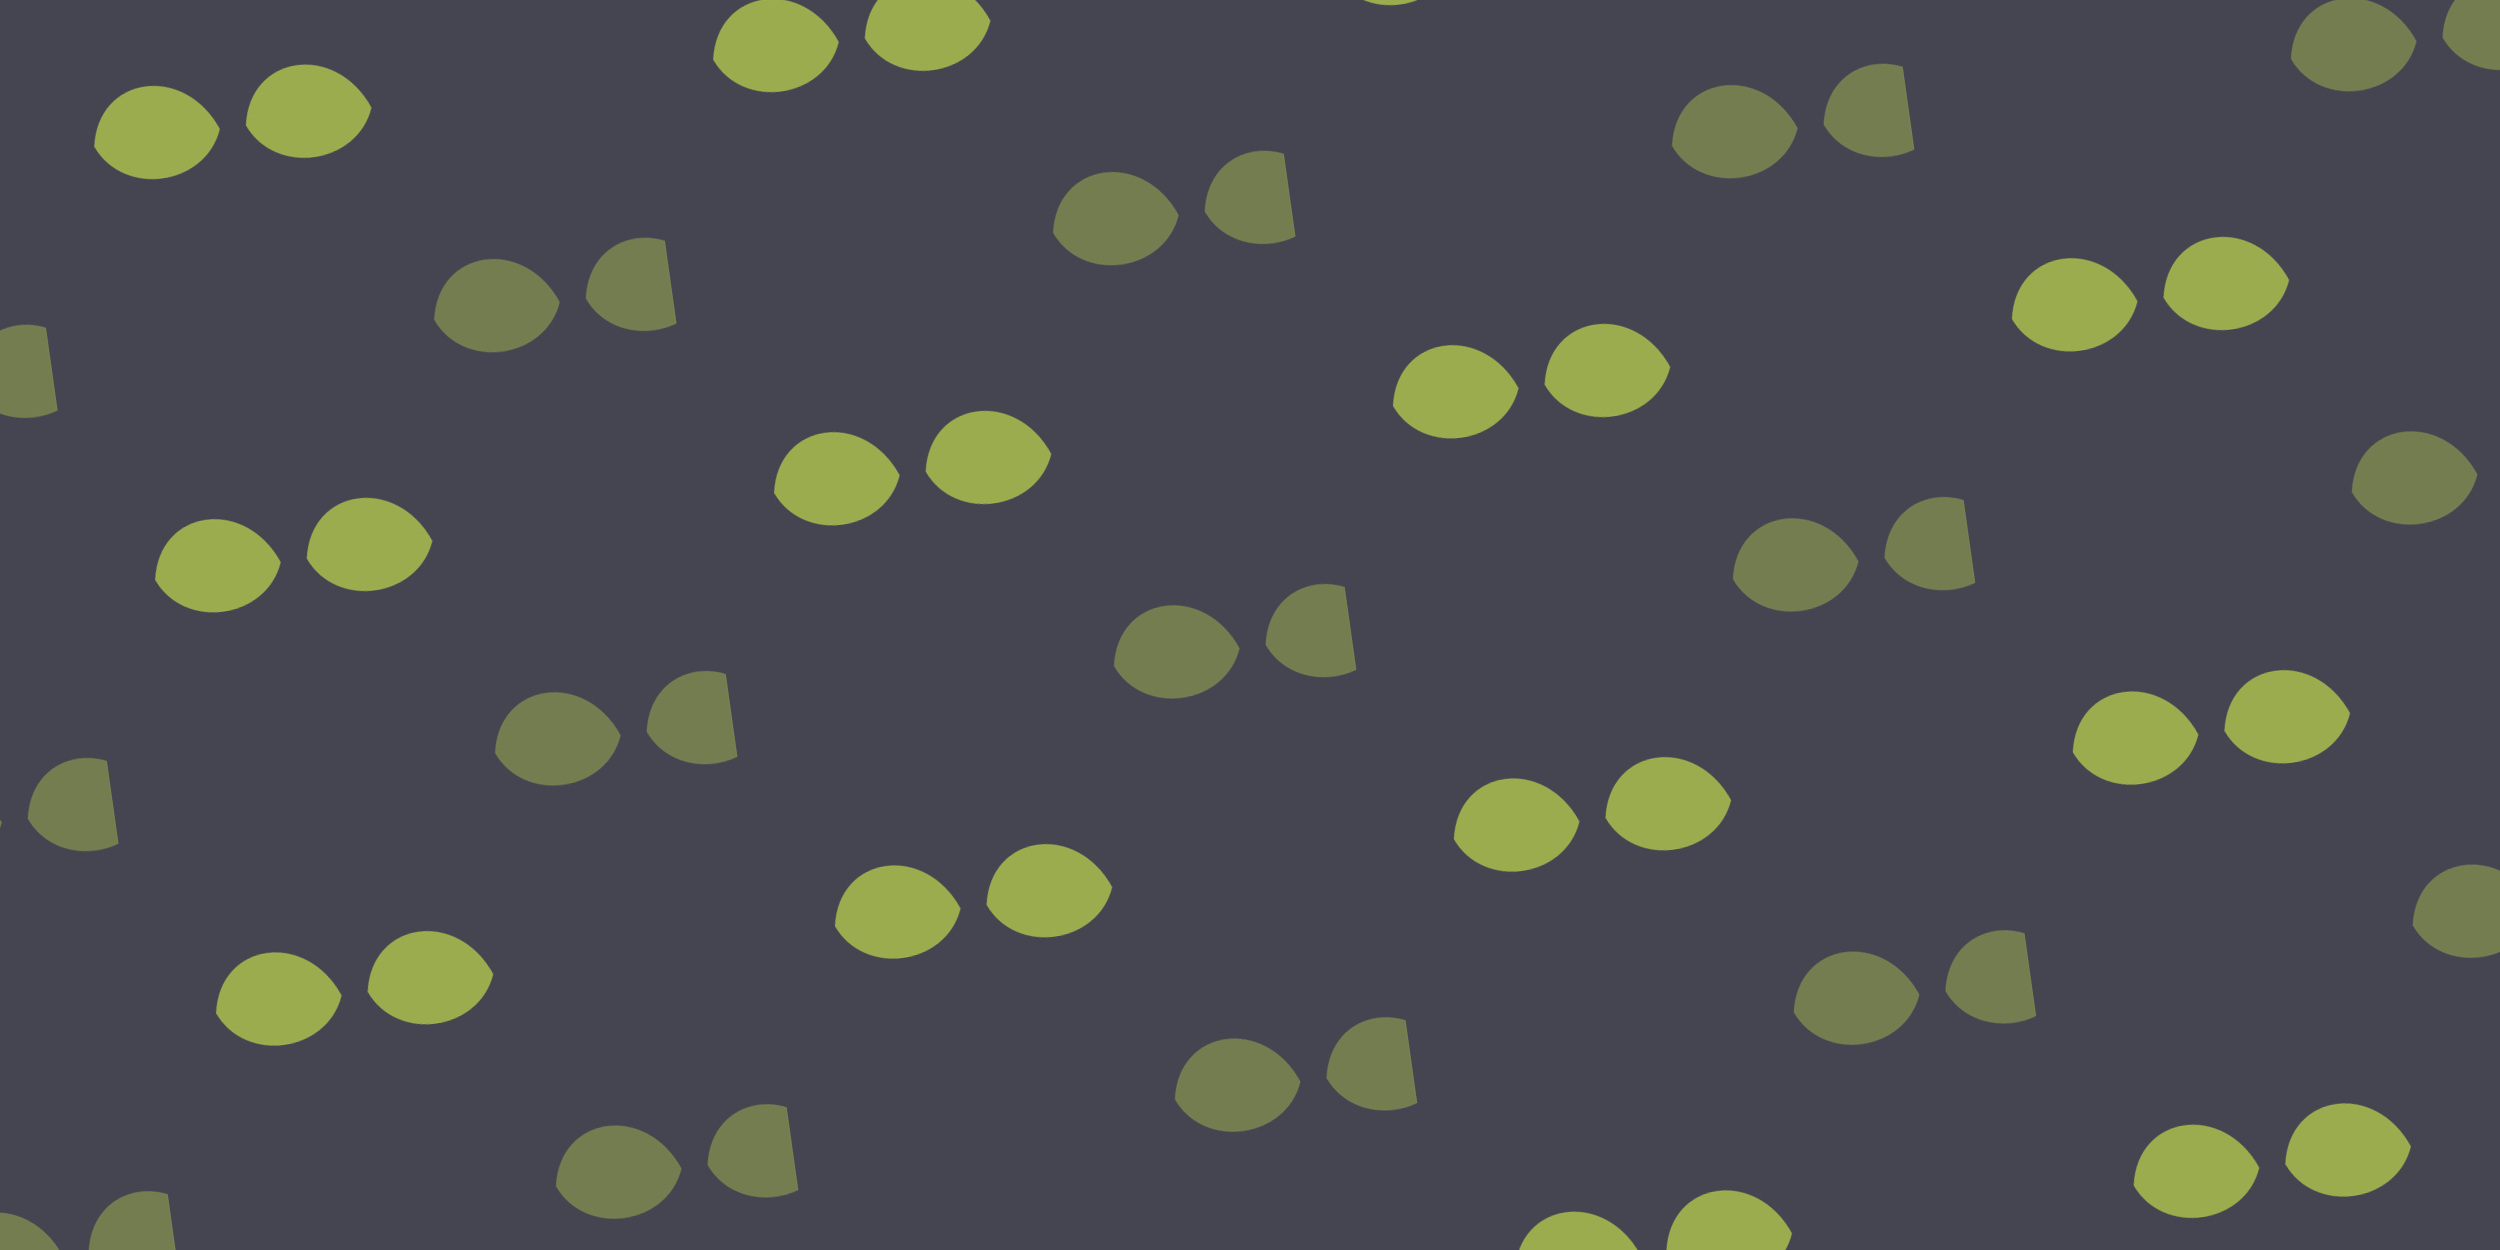
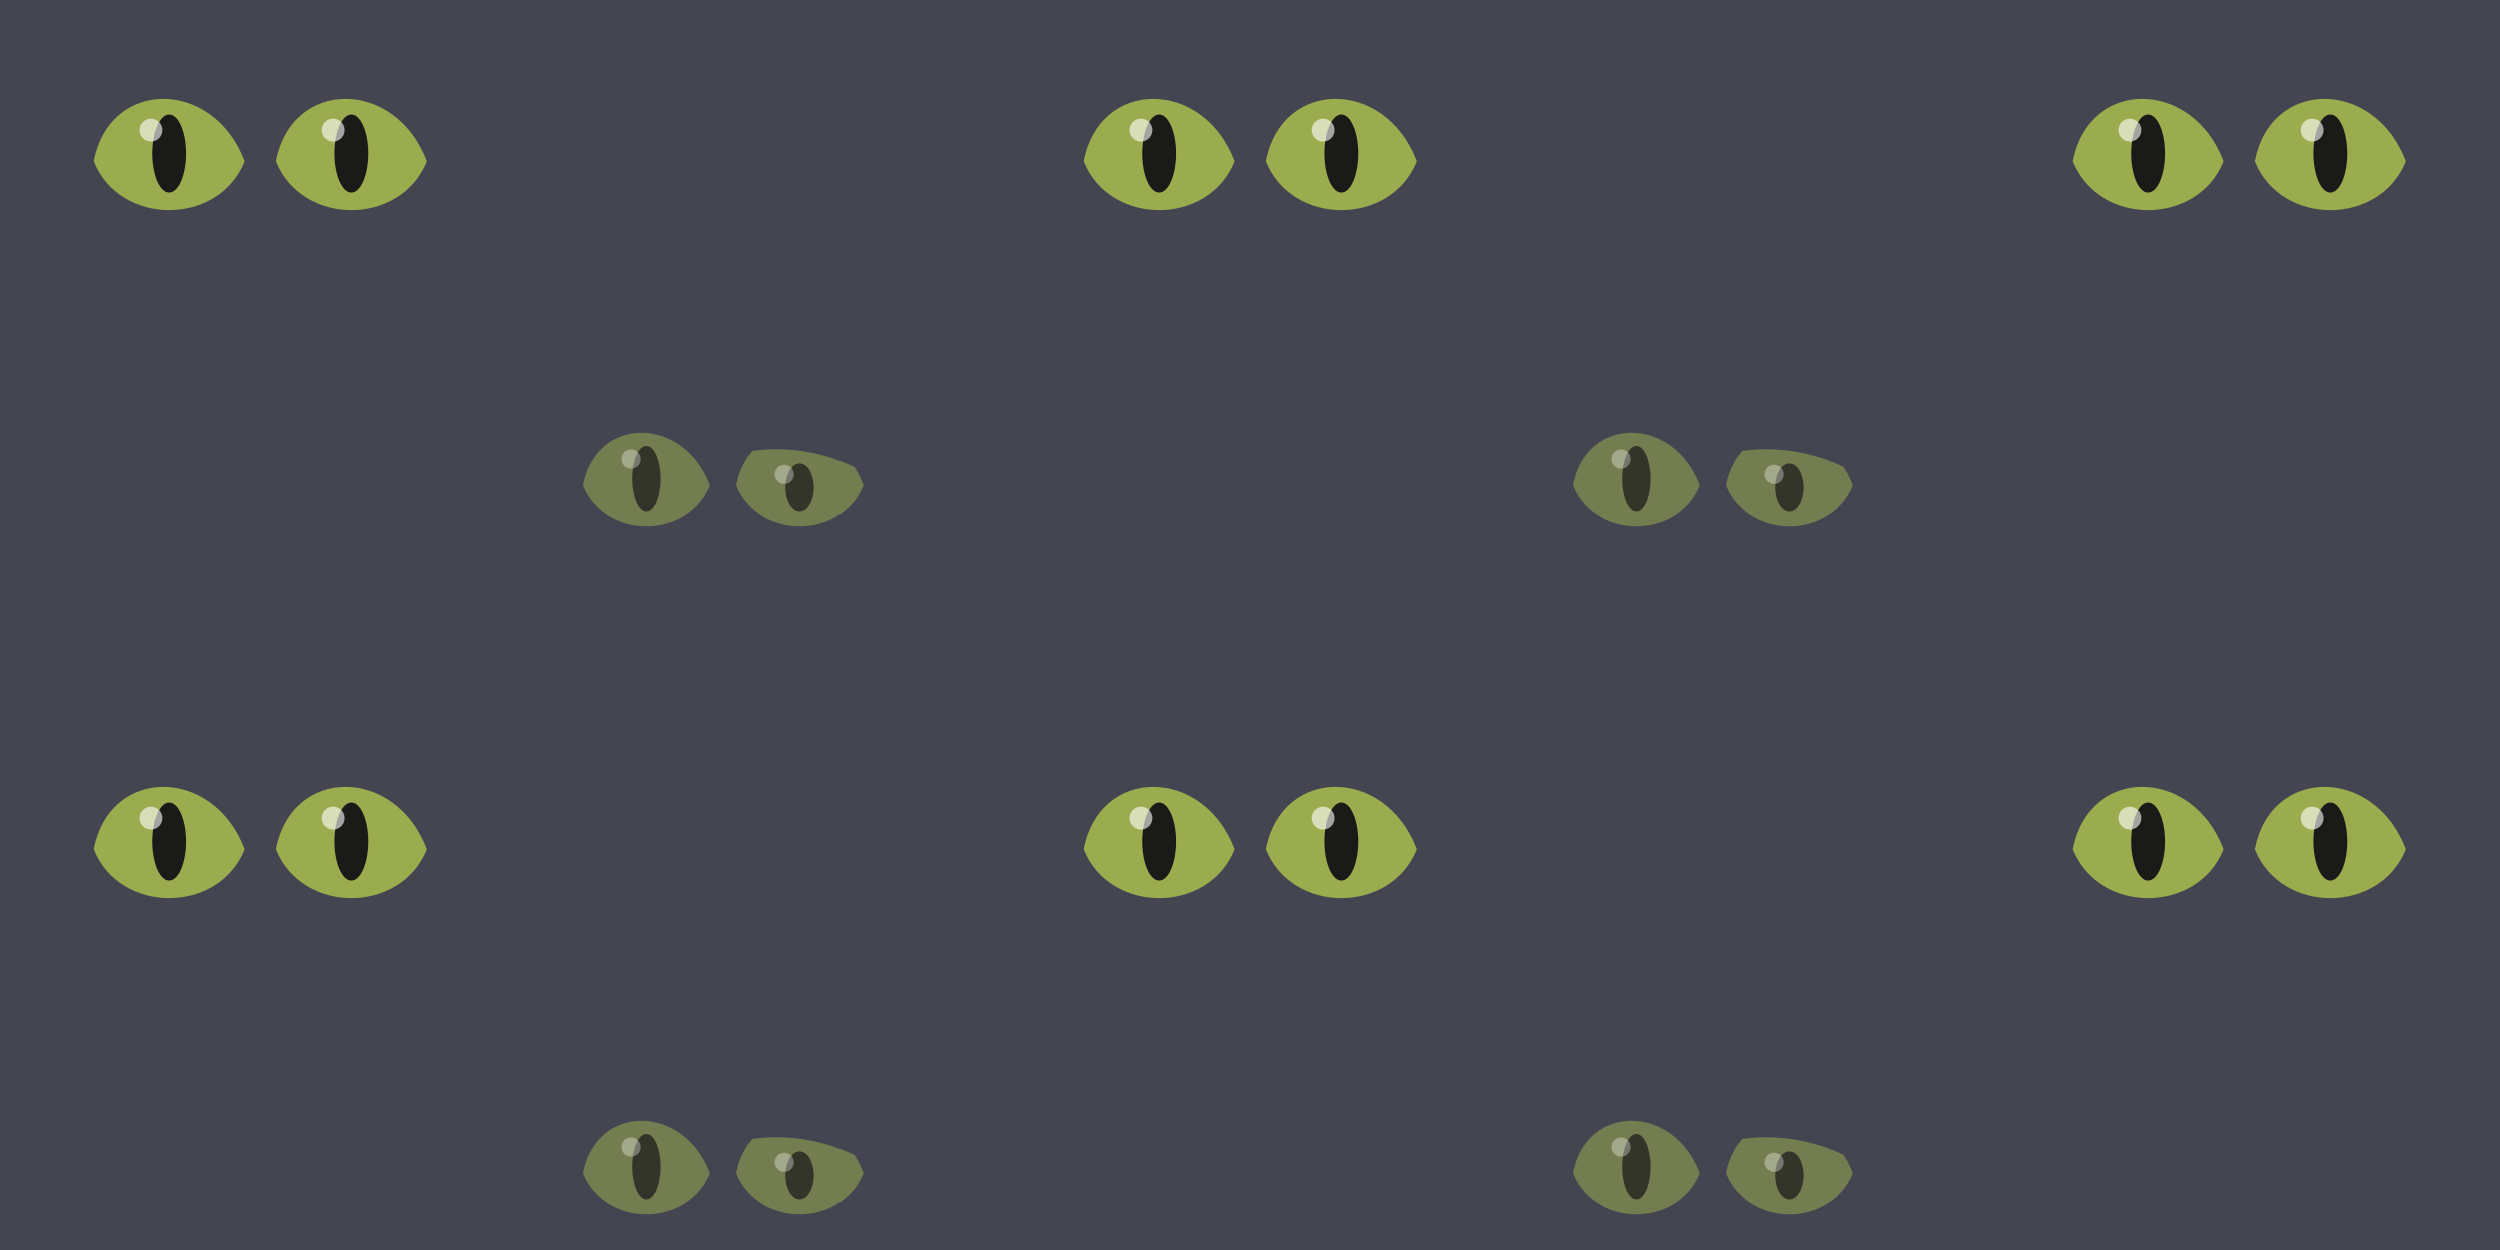
<svg xmlns="http://www.w3.org/2000/svg" width="480" height="240" viewBox="0 0 480 240">
  <defs>
-     <pattern id="eyes" width="120" height="84" patternUnits="userSpaceOnUse" patternTransform="rotate(-8)">
-       <g transform="translate(14 22) scale(.42)" fill="#d4f04c" fill-opacity="0.6">
-         <path d="M0 20c6-32 46-32 58 0-10 25-48 25-58 0z" />
-         <path d="M70 20c6-32 46-32 58 0-10 25-48 25-58 0z" />
+     <pattern id="eyes1" width="190" height="132" patternUnits="userSpaceOnUse">
+       <g transform="translate(18 20) scale(0.5)">
+         <g fill="#d4f04c" fill-opacity="0.6">
+           <path d="M0 22c6-32 46-32 58 0-10 25-48 25-58 0z" />
+           <path d="M70 22c6-32 46-32 58 0-10 25-48 25-58 0z" />
+         </g>
+         <g fill="#141416" fill-opacity="0.95">
+           <ellipse cx="29" cy="19" rx="6.5" ry="15" />
+           <ellipse cx="99" cy="19" rx="6.5" ry="15" />
+         </g>
+         <g fill="#ffffff" fill-opacity="0.6">
+           <circle cx="22" cy="10" r="4.4" />
+           <circle cx="92" cy="10" r="4.4" />
+         </g>
      </g>
-       <g transform="translate(74 64) scale(.42)" fill="#d4f04c" fill-opacity="0.33">
-         <path d="M0 20c6-32 46-32 58 0-10 25-48 25-58 0z" />
-         <path d="M70 20c6-32 46-32 58 0-10 25-48 25-58 0z" />
+       <g transform="translate(112 84) scale(0.42)">
+         <g fill="#d4f04c" fill-opacity="0.33">
+           <path d="M0 22c6-32 46-32 58 0-10 25-48 25-58 0z" />
+           <path d="M70 22c6-32 46-32 58 0-10 25-48 25-58 0z" />
+         </g>
+         <path d="M66 -6l66 4v20q-30-18-64-10z" fill="#454552" />
+         <g fill="#141416" fill-opacity="0.68">
+           <ellipse cx="29" cy="19" rx="6.5" ry="15" />
+           <ellipse cx="99" cy="23" rx="6.5" ry="11" />
+         </g>
+         <g fill="#ffffff" fill-opacity="0.33">
+           <circle cx="22" cy="10" r="4.4" />
+           <circle cx="92" cy="17" r="4.4" />
+         </g>
      </g>
    </pattern>
  </defs>
  <rect width="480" height="240" fill="#454552" />
-   <rect width="480" height="240" fill="url(#eyes)" />
+   <rect width="480" height="240" fill="url(#eyes1)" />
</svg>
